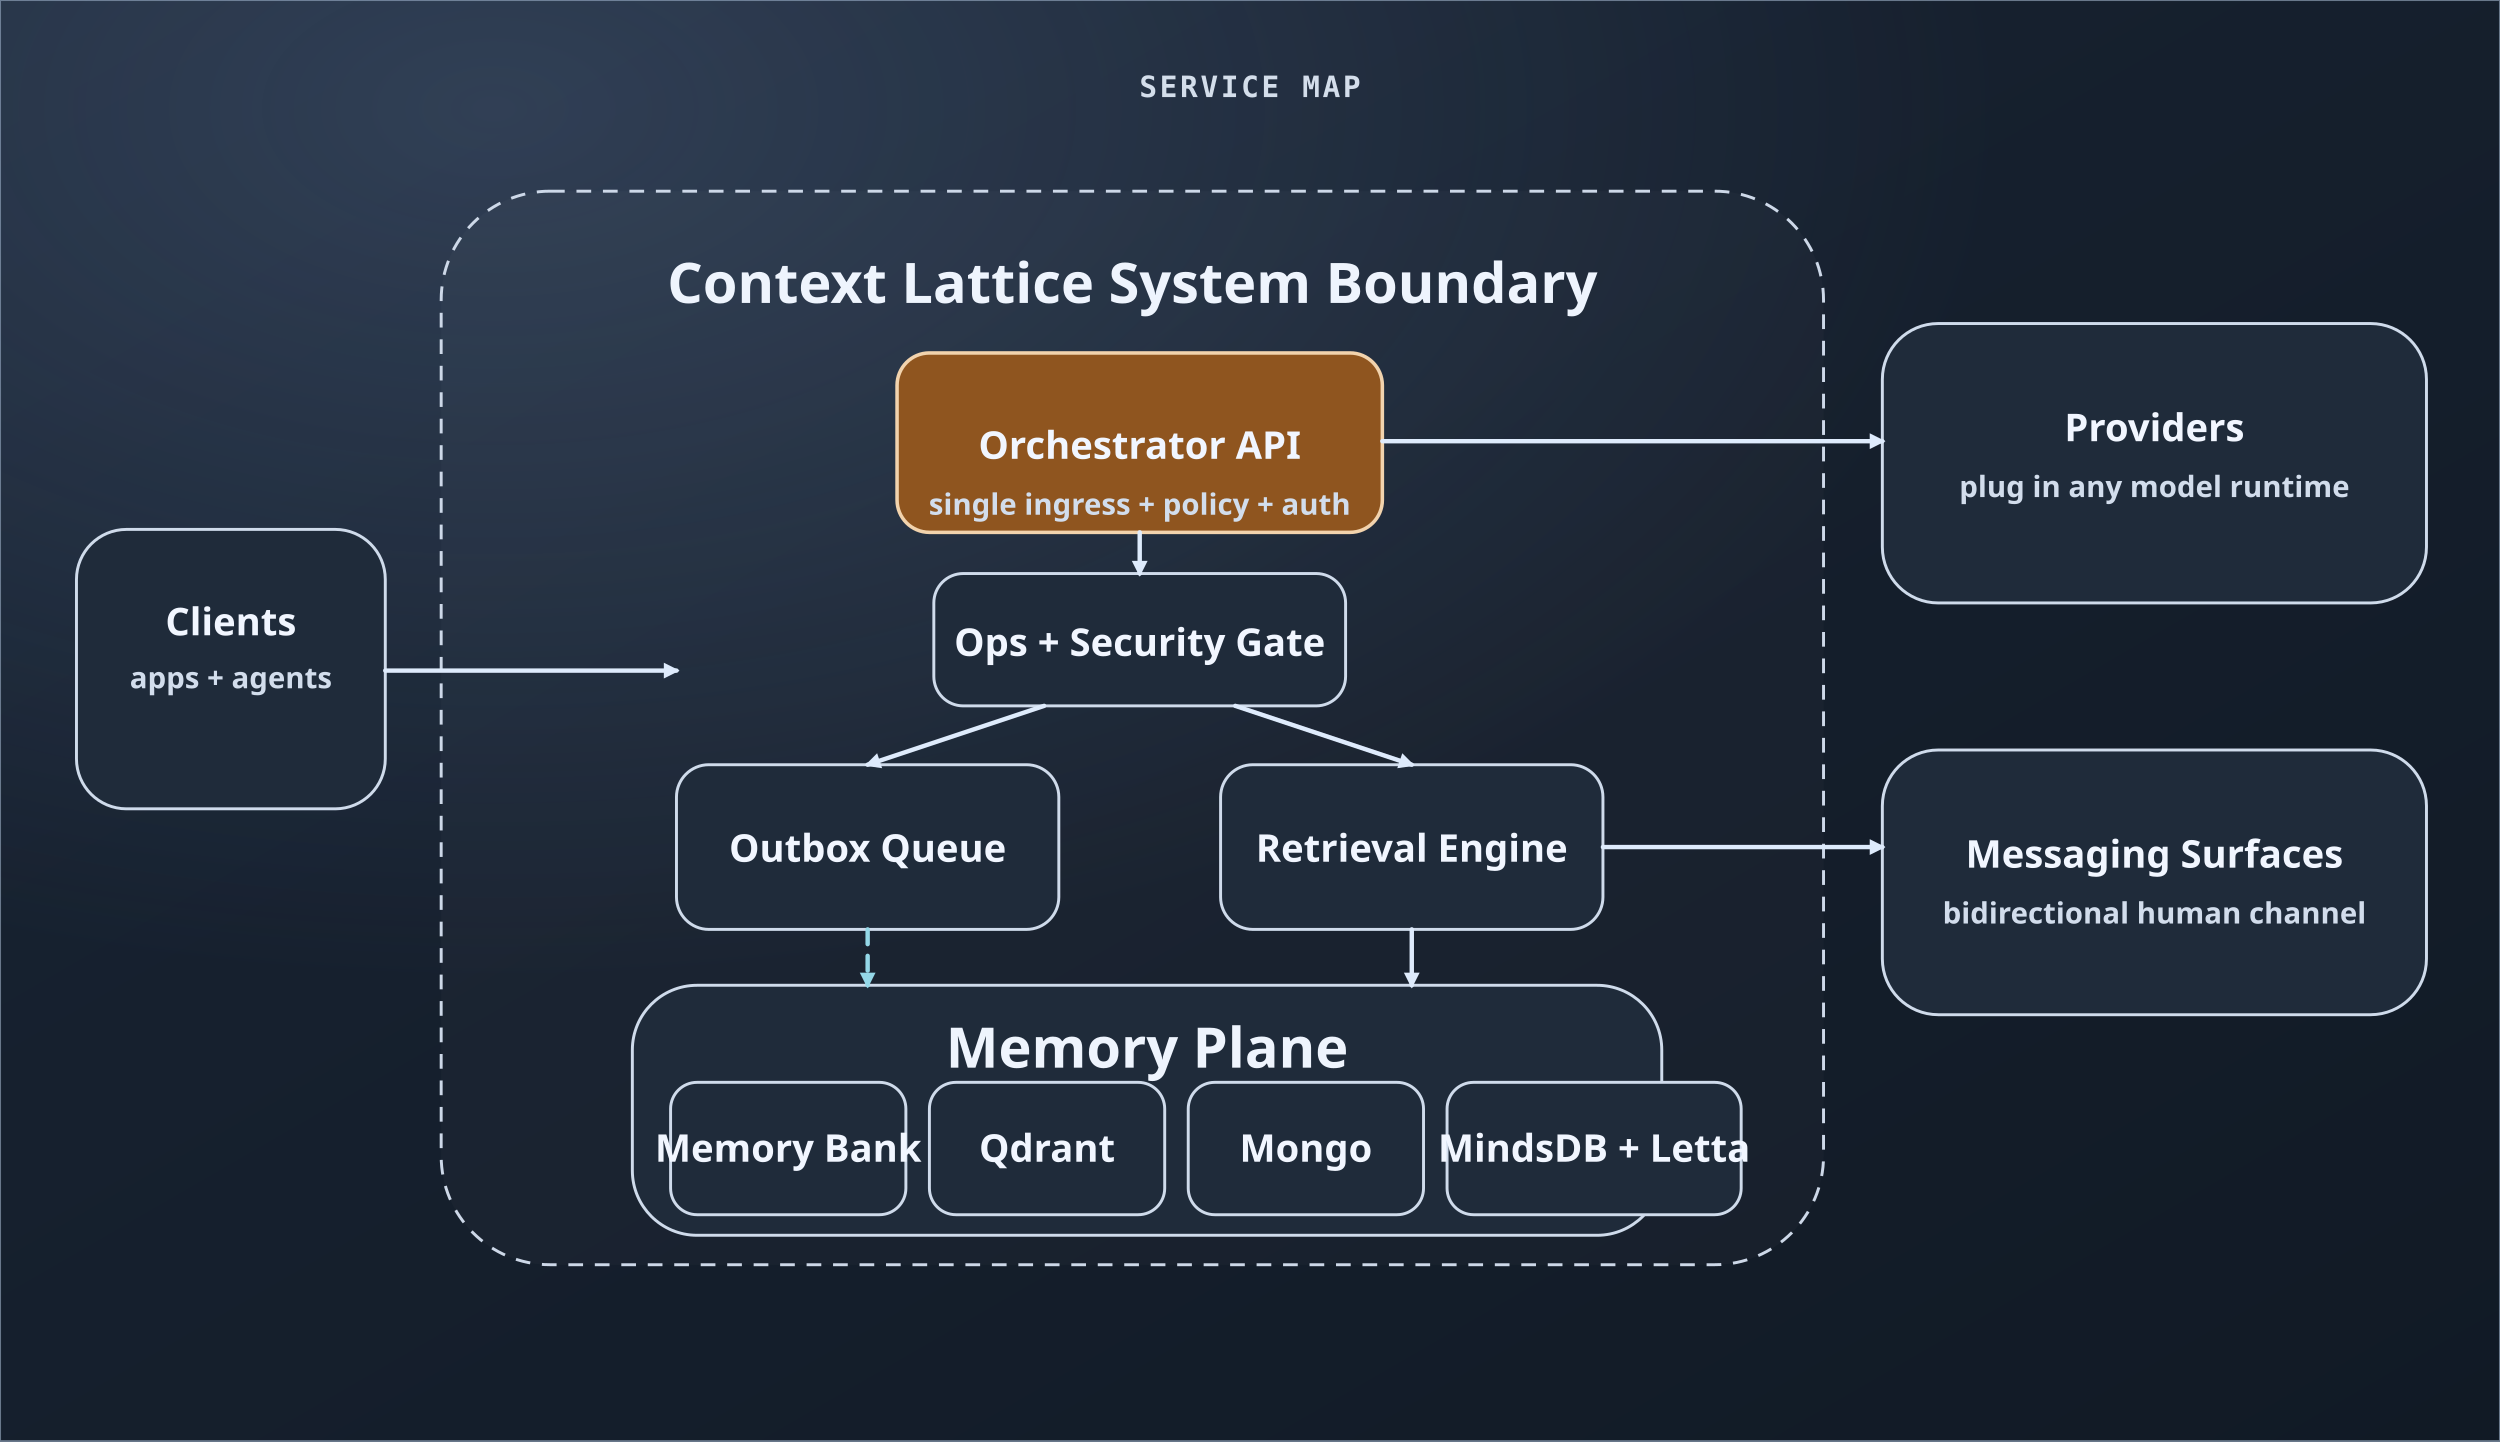
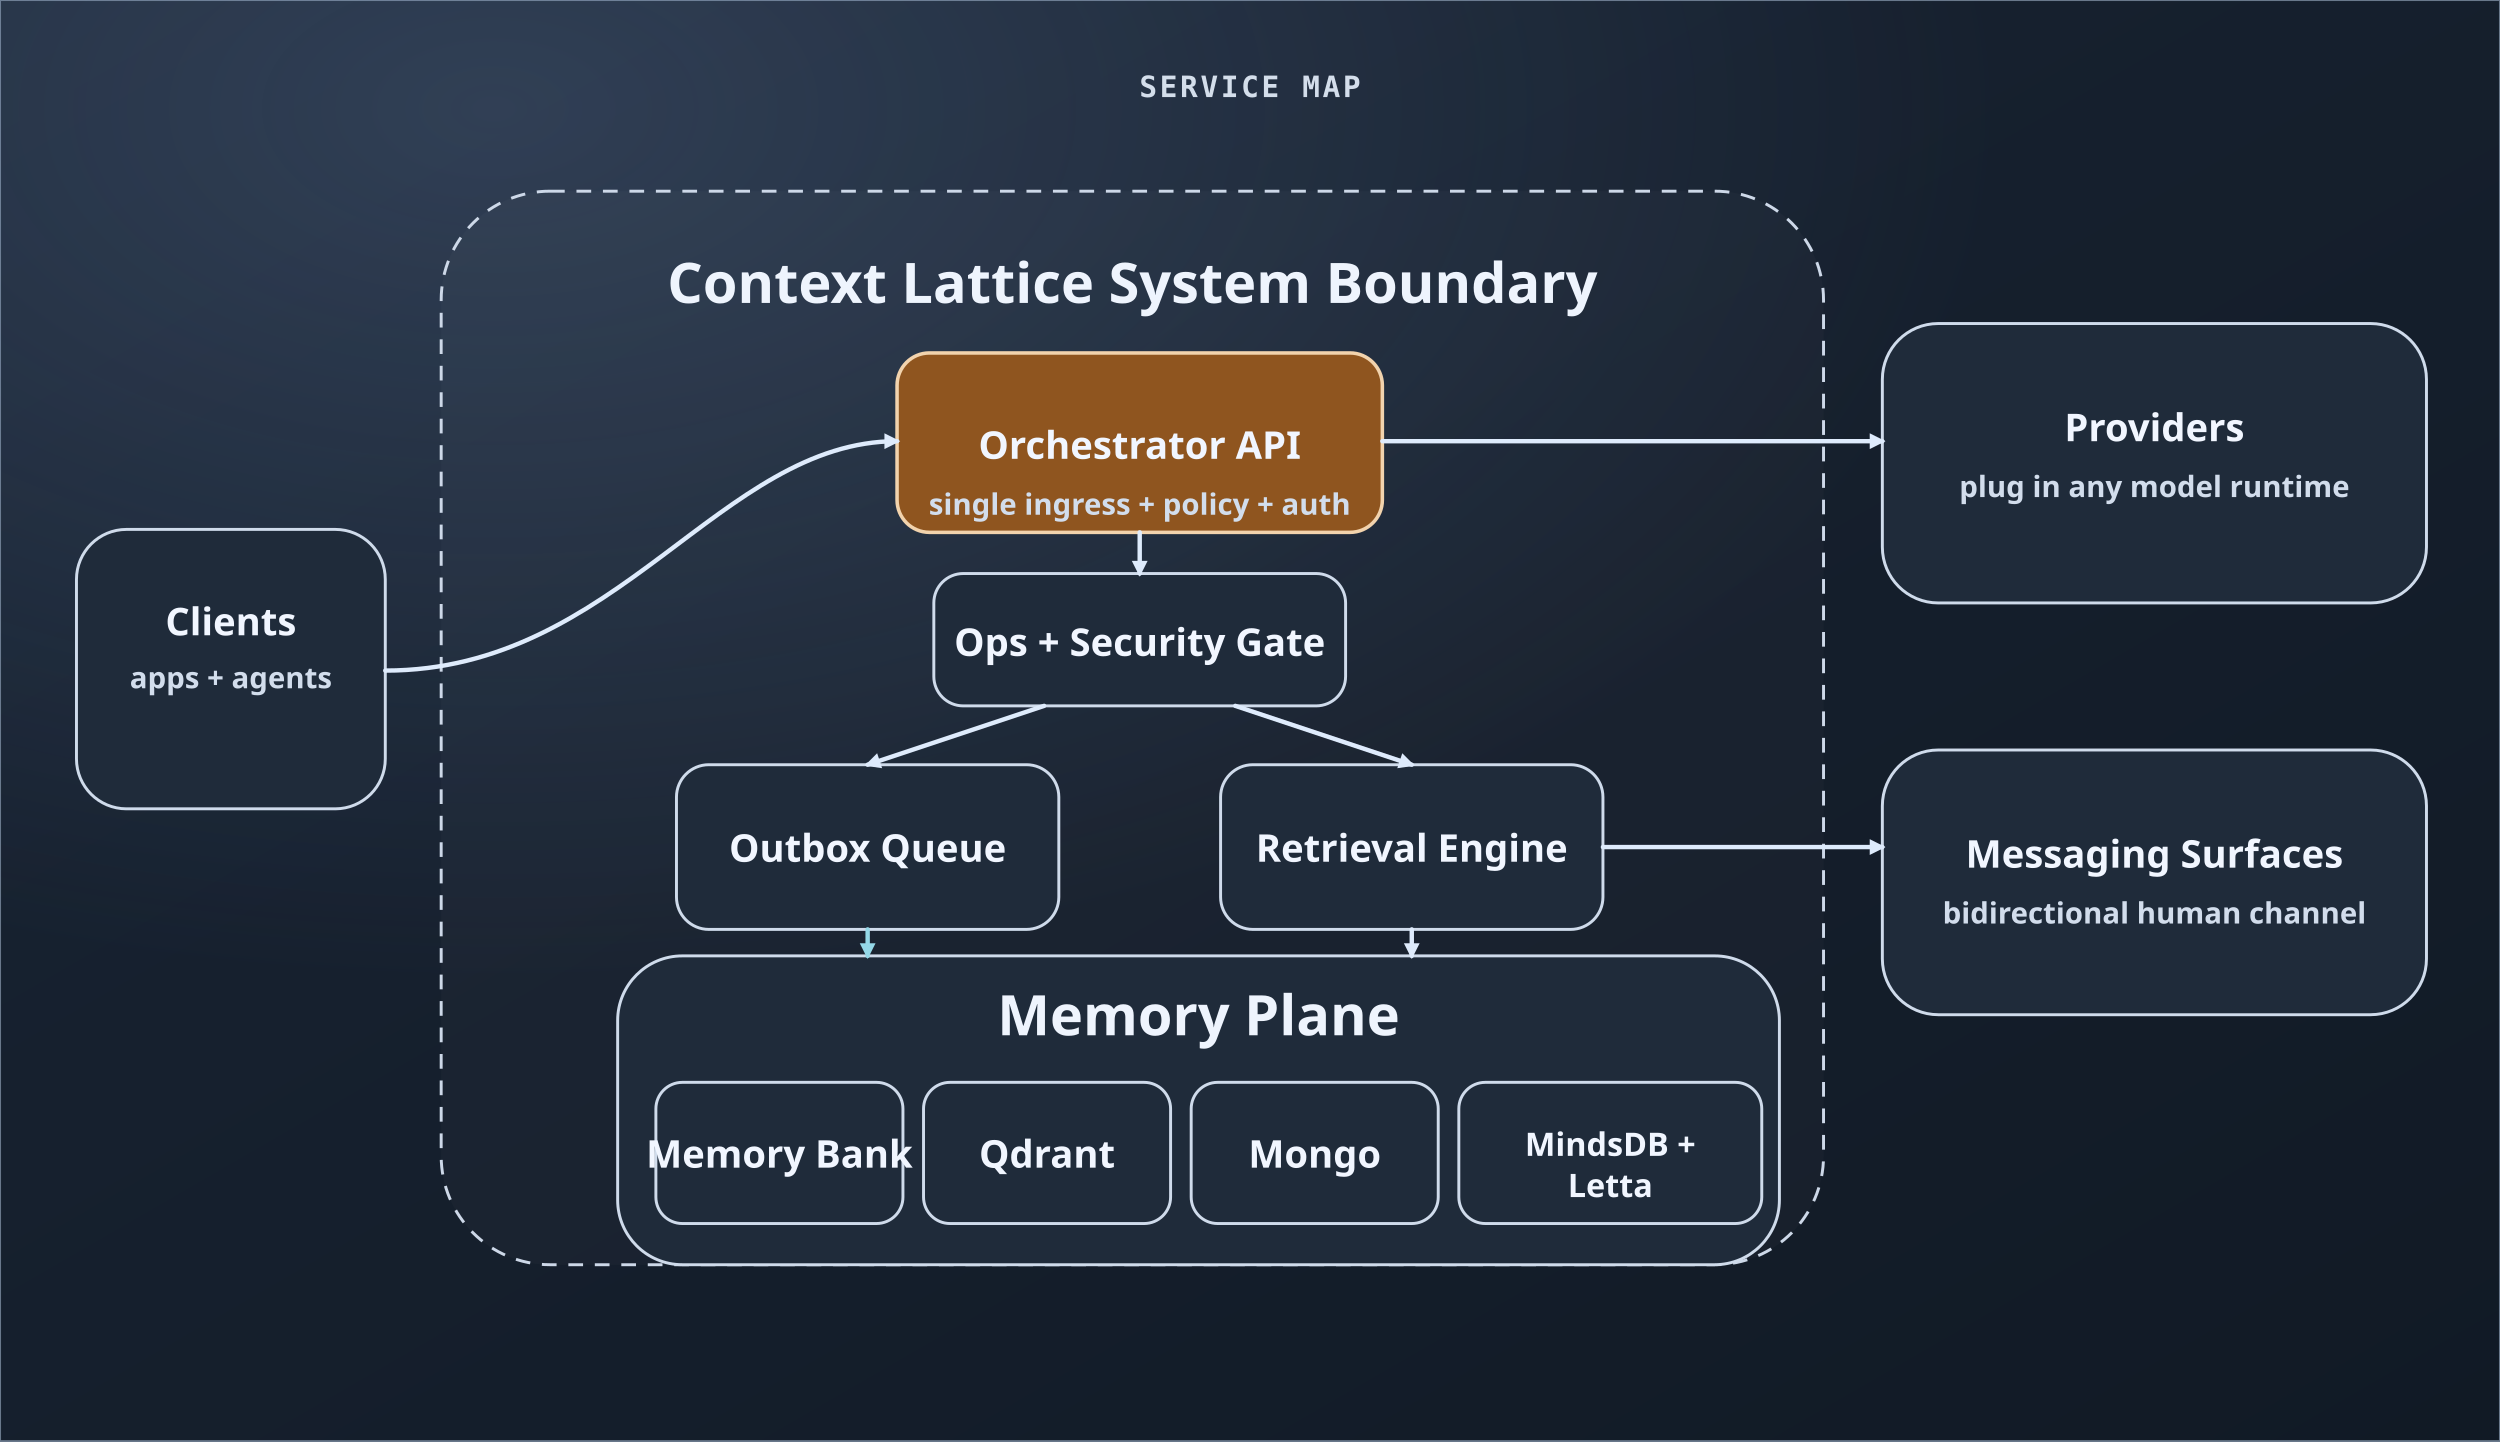
<svg xmlns="http://www.w3.org/2000/svg" width="1700" height="980" viewBox="0 0 1700 980" role="img" aria-label="Service map showing the single orchestrator control plane, memory services, and external dependencies">
  <defs>
    <linearGradient id="bg" x1="0%" y1="0%" x2="100%" y2="100%">
      <stop offset="0%" stop-color="#192434" />
      <stop offset="100%" stop-color="#111a25" />
    </linearGradient>
    <radialGradient id="glowA" cx="20%" cy="8%" r="60%">
      <stop offset="0%" stop-color="#88a5d2" stop-opacity="0.22" />
      <stop offset="100%" stop-color="#88a5d2" stop-opacity="0" />
    </radialGradient>
    <marker id="arrow" markerWidth="10.737" markerHeight="10.737" refX="8.59" refY="5.369" orient="auto" markerUnits="userSpaceOnUse">
      <path d="M0 0 L10.737 5.369 L0 10.737 Z" fill="#deebfc" />
    </marker>
    <marker id="arrowAsync" markerWidth="10.737" markerHeight="10.737" refX="8.59" refY="5.369" orient="auto" markerUnits="userSpaceOnUse">
      <path d="M0 0 L10.737 5.369 L0 10.737 Z" fill="#94d8e8" />
    </marker>
    <style>
      .frame { fill: url(#bg); stroke: #69788b; stroke-width: 1.4; }
      .boundary { fill: rgba(255,255,255,0.02); stroke: #cdd8e8; stroke-width: 2; stroke-dasharray: 10 8; }
      .node { fill: #1f2b3a; stroke: #cfdbeb; stroke-width: 2; }
      .core { fill: #8f551f; stroke: #f2d3ad; stroke-width: 2.4; }
      .title { font: 700 20px 'IBM Plex Mono', monospace; fill: #d4deeb; letter-spacing: 0.09em; }
      .h2 { font: 700 38px 'IBM Plex Sans', sans-serif; fill: #eef4fd; }
      .label { font: 700 26px 'IBM Plex Sans', sans-serif; fill: #f1f6ff; }
+       .label-small { font: 700 22px 'IBM Plex Sans', sans-serif; fill: #f1f6ff; }
      .sub { font: 600 20px 'IBM Plex Sans', sans-serif; fill: #d2ddec; }
      .sync { stroke: #deebfc; stroke-width: 3; fill: none; stroke-linecap: round; stroke-linejoin: round; }
      .async { stroke: #94d8e8; stroke-width: 3; fill: none; stroke-dasharray: 10 8; stroke-linecap: round; stroke-linejoin: round; }
    </style>
  </defs>
  <rect x="0" y="0" width="1700" height="980" class="frame" />
  <rect x="0" y="0" width="1700" height="980" fill="url(#glowA)" />
  <text x="850" y="66" text-anchor="middle" class="title">SERVICE MAP</text>
  <rect x="300" y="130" width="940" height="730" rx="74" class="boundary" />
  <text x="770" y="206" text-anchor="middle" class="h2">Context Lattice System Boundary</text>
  <rect x="52" y="360" width="210" height="190" rx="34" class="node" />
  <text x="157" y="432" text-anchor="middle" class="label">Clients</text>
  <text x="157" y="468" text-anchor="middle" class="sub">apps + agents</text>
  <rect x="610" y="240" width="330" height="122" rx="22" class="core" />
  <text x="775" y="312" text-anchor="middle" class="label">Orchestrator API</text>
  <text x="775" y="350" text-anchor="middle" class="sub">single ingress + policy + auth</text>
  <rect x="635" y="390" width="280" height="90" rx="20" class="node" />
  <text x="775" y="446" text-anchor="middle" class="label">Ops + Security Gate</text>
  <rect x="460" y="520" width="260" height="112" rx="22" class="node" />
  <text x="590" y="586" text-anchor="middle" class="label">Outbox Queue</text>
  <rect x="830" y="520" width="260" height="112" rx="22" class="node" />
  <text x="960" y="586" text-anchor="middle" class="label">Retrieval Engine</text>
-   <rect x="430" y="670" width="700" height="170" rx="44" class="node" />
-   <text x="780" y="726" text-anchor="middle" class="h2">Memory Plane</text>
-   <rect x="456" y="736" width="160" height="90" rx="18" class="node" />
-   <text x="536" y="790" text-anchor="middle" class="label">Memory Bank</text>
-   <rect x="632" y="736" width="160" height="90" rx="18" class="node" />
-   <text x="712" y="790" text-anchor="middle" class="label">Qdrant</text>
-   <rect x="808" y="736" width="160" height="90" rx="18" class="node" />
-   <text x="888" y="790" text-anchor="middle" class="label">Mongo</text>
-   <rect x="984" y="736" width="200" height="90" rx="18" class="node" />
-   <text x="1084" y="790" text-anchor="middle" class="label">MindsDB + Letta</text>
+   <rect x="420" y="650" width="790" height="210" rx="44" class="node" />
+   <text x="815" y="704" text-anchor="middle" class="h2">Memory Plane</text>
+   <rect x="446" y="736" width="168" height="96" rx="18" class="node" />
+   <text x="530" y="794" text-anchor="middle" class="label">Memory Bank</text>
+   <rect x="628" y="736" width="168" height="96" rx="18" class="node" />
+   <text x="712" y="794" text-anchor="middle" class="label">Qdrant</text>
+   <rect x="810" y="736" width="168" height="96" rx="18" class="node" />
+   <text x="894" y="794" text-anchor="middle" class="label">Mongo</text>
+   <rect x="992" y="736" width="206" height="96" rx="18" class="node" />
+   <text x="1095" y="786" text-anchor="middle" class="label-small">MindsDB +</text>
+   <text x="1095" y="814" text-anchor="middle" class="label-small">Letta</text>
  <rect x="1280" y="220" width="370" height="190" rx="38" class="node" />
  <text x="1465" y="300" text-anchor="middle" class="label">Providers</text>
  <text x="1465" y="338" text-anchor="middle" class="sub">plug in any model runtime</text>
  <rect x="1280" y="510" width="370" height="180" rx="38" class="node" />
  <text x="1465" y="590" text-anchor="middle" class="label">Messaging Surfaces</text>
  <text x="1465" y="628" text-anchor="middle" class="sub">bidirectional human channel</text>
-   <path class="sync" d="M262 456 H460" marker-end="url(#arrow)" />
+   <path class="sync" d="M262 456 C420 456,490 300,610 300" marker-end="url(#arrow)" />
  <path class="sync" d="M775 362 V390" marker-end="url(#arrow)" />
  <path class="sync" d="M710 480 L590 520" marker-end="url(#arrow)" />
  <path class="sync" d="M840 480 L960 520" marker-end="url(#arrow)" />
  <path class="sync" d="M940 300 H1280" marker-end="url(#arrow)" />
  <path class="sync" d="M1090 576 H1280" marker-end="url(#arrow)" />
-   <path class="sync" d="M960 632 V670" marker-end="url(#arrow)" />
-   <path class="async" d="M590 632 V670" marker-end="url(#arrowAsync)" />
+   <path class="sync" d="M960 632 V650" marker-end="url(#arrow)" />
+   <path class="async" d="M590 632 V650" marker-end="url(#arrowAsync)" />
</svg>
